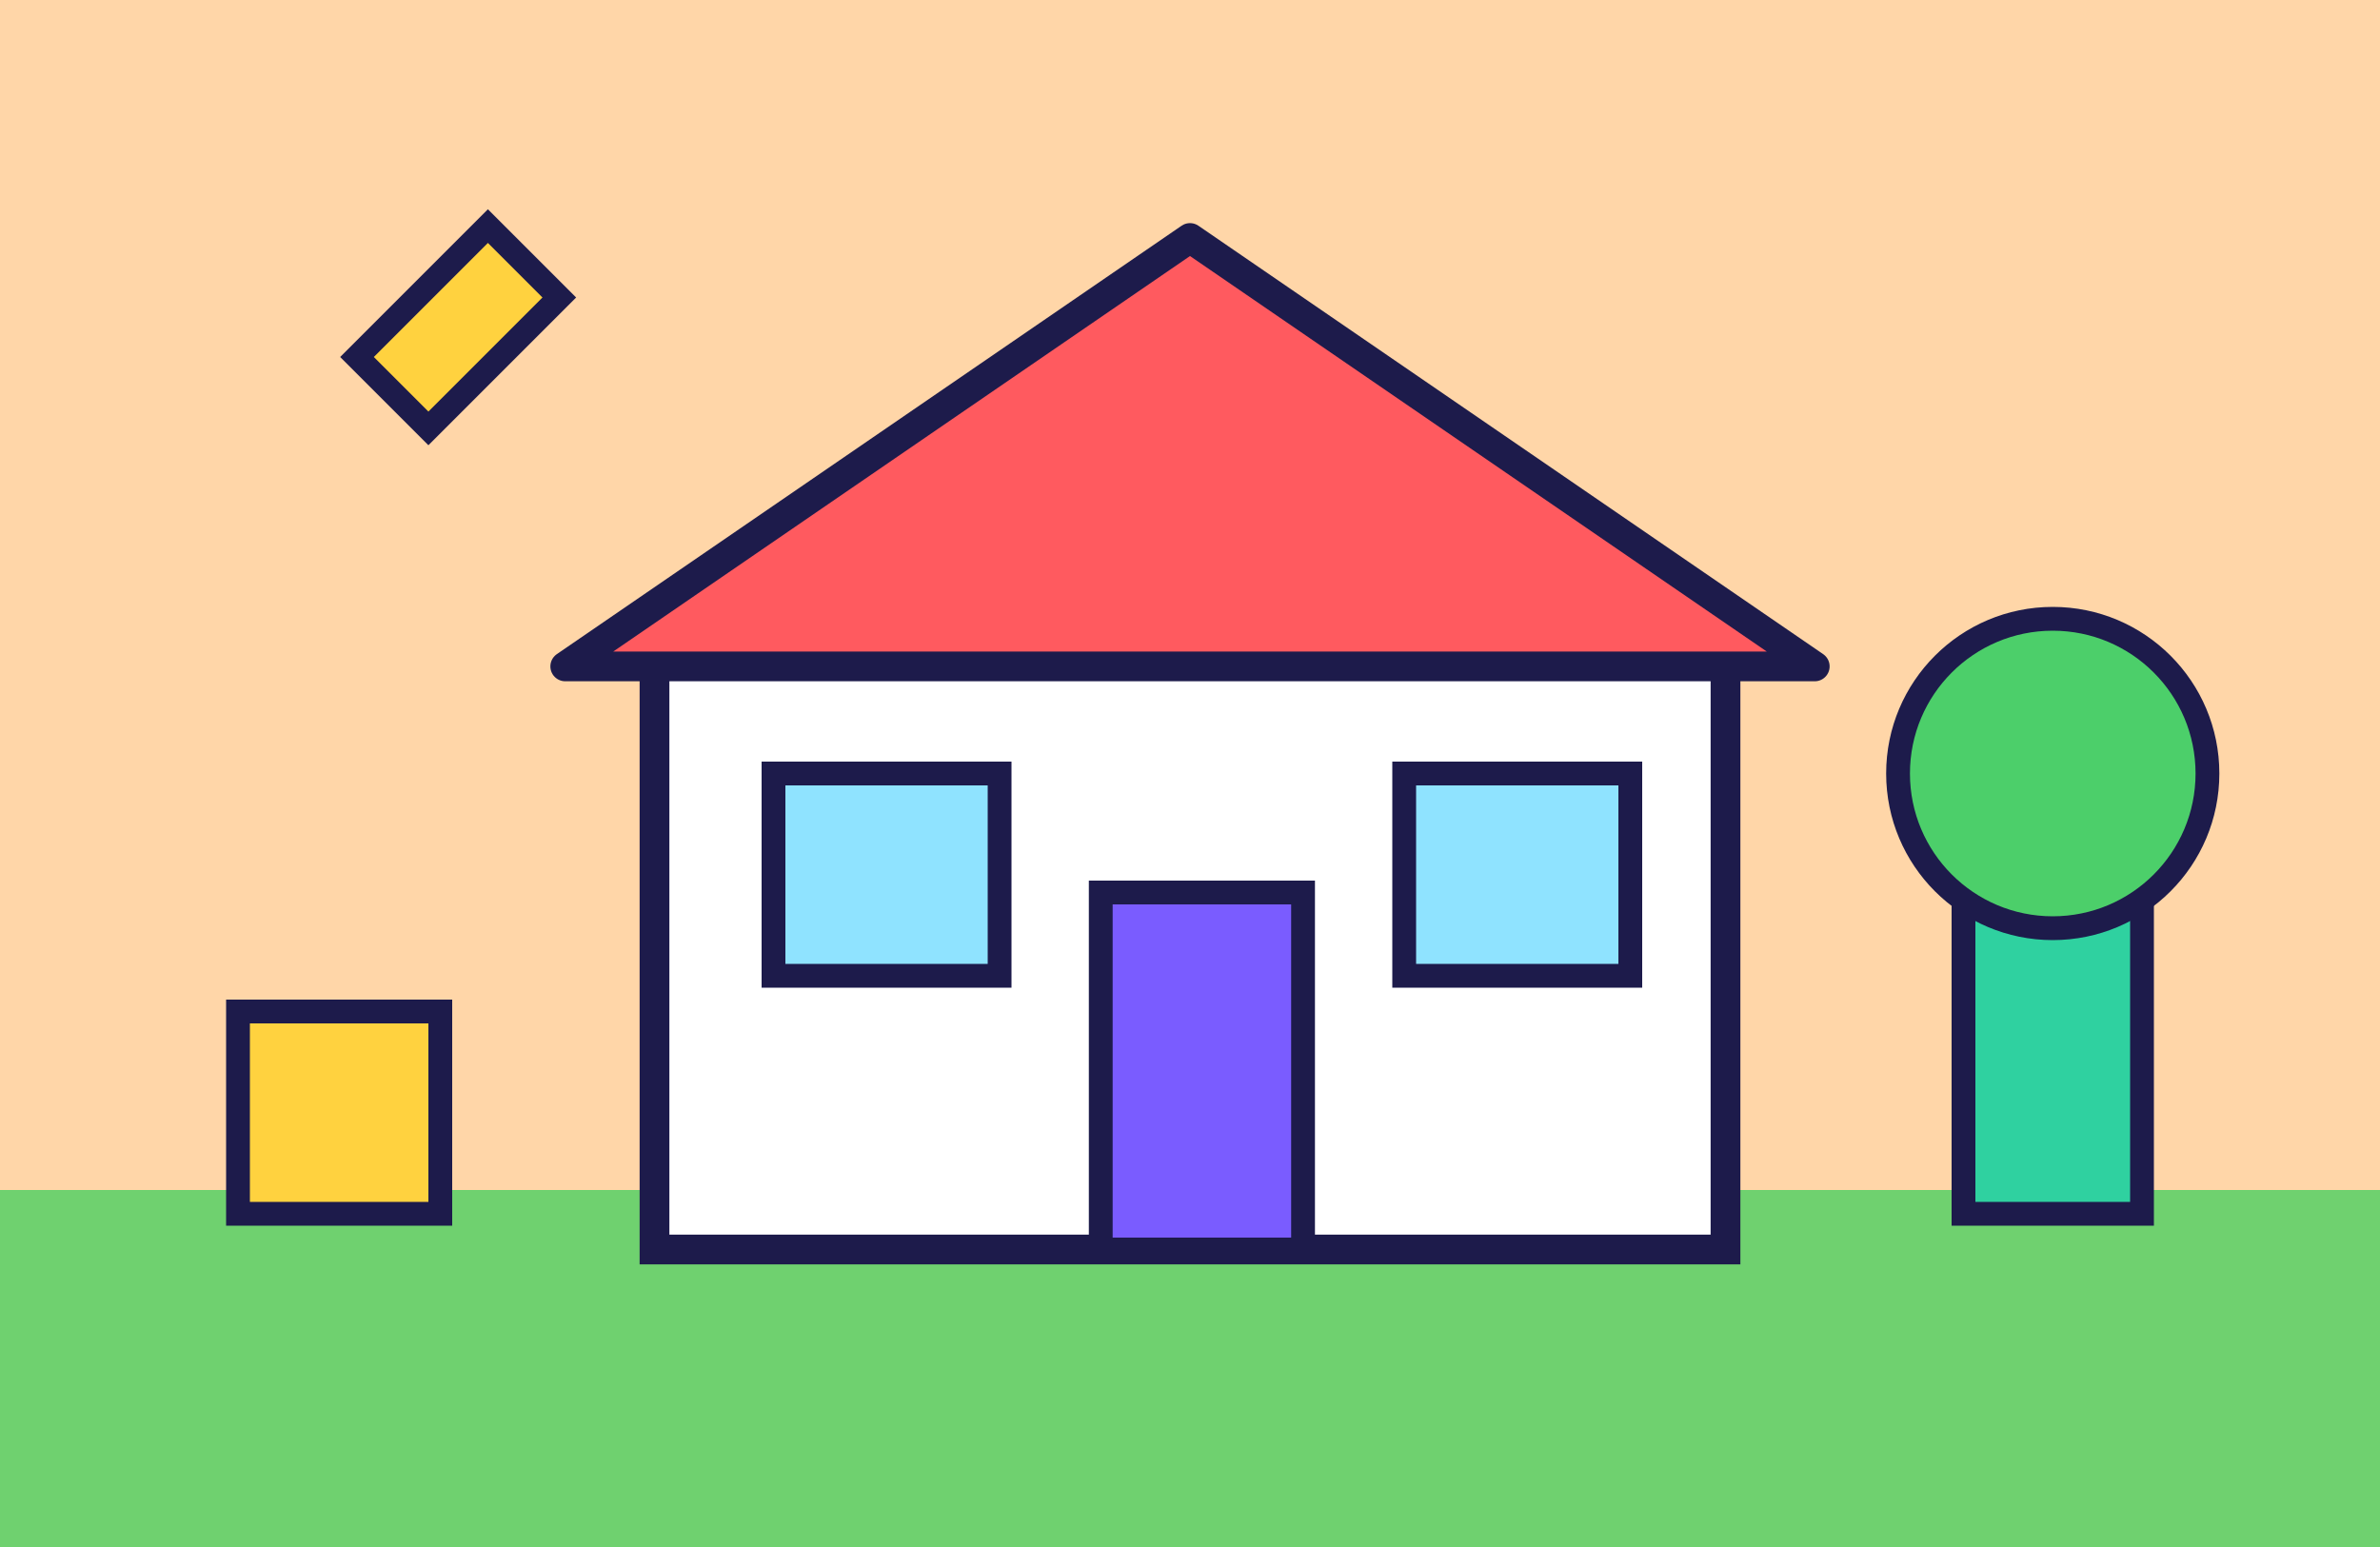
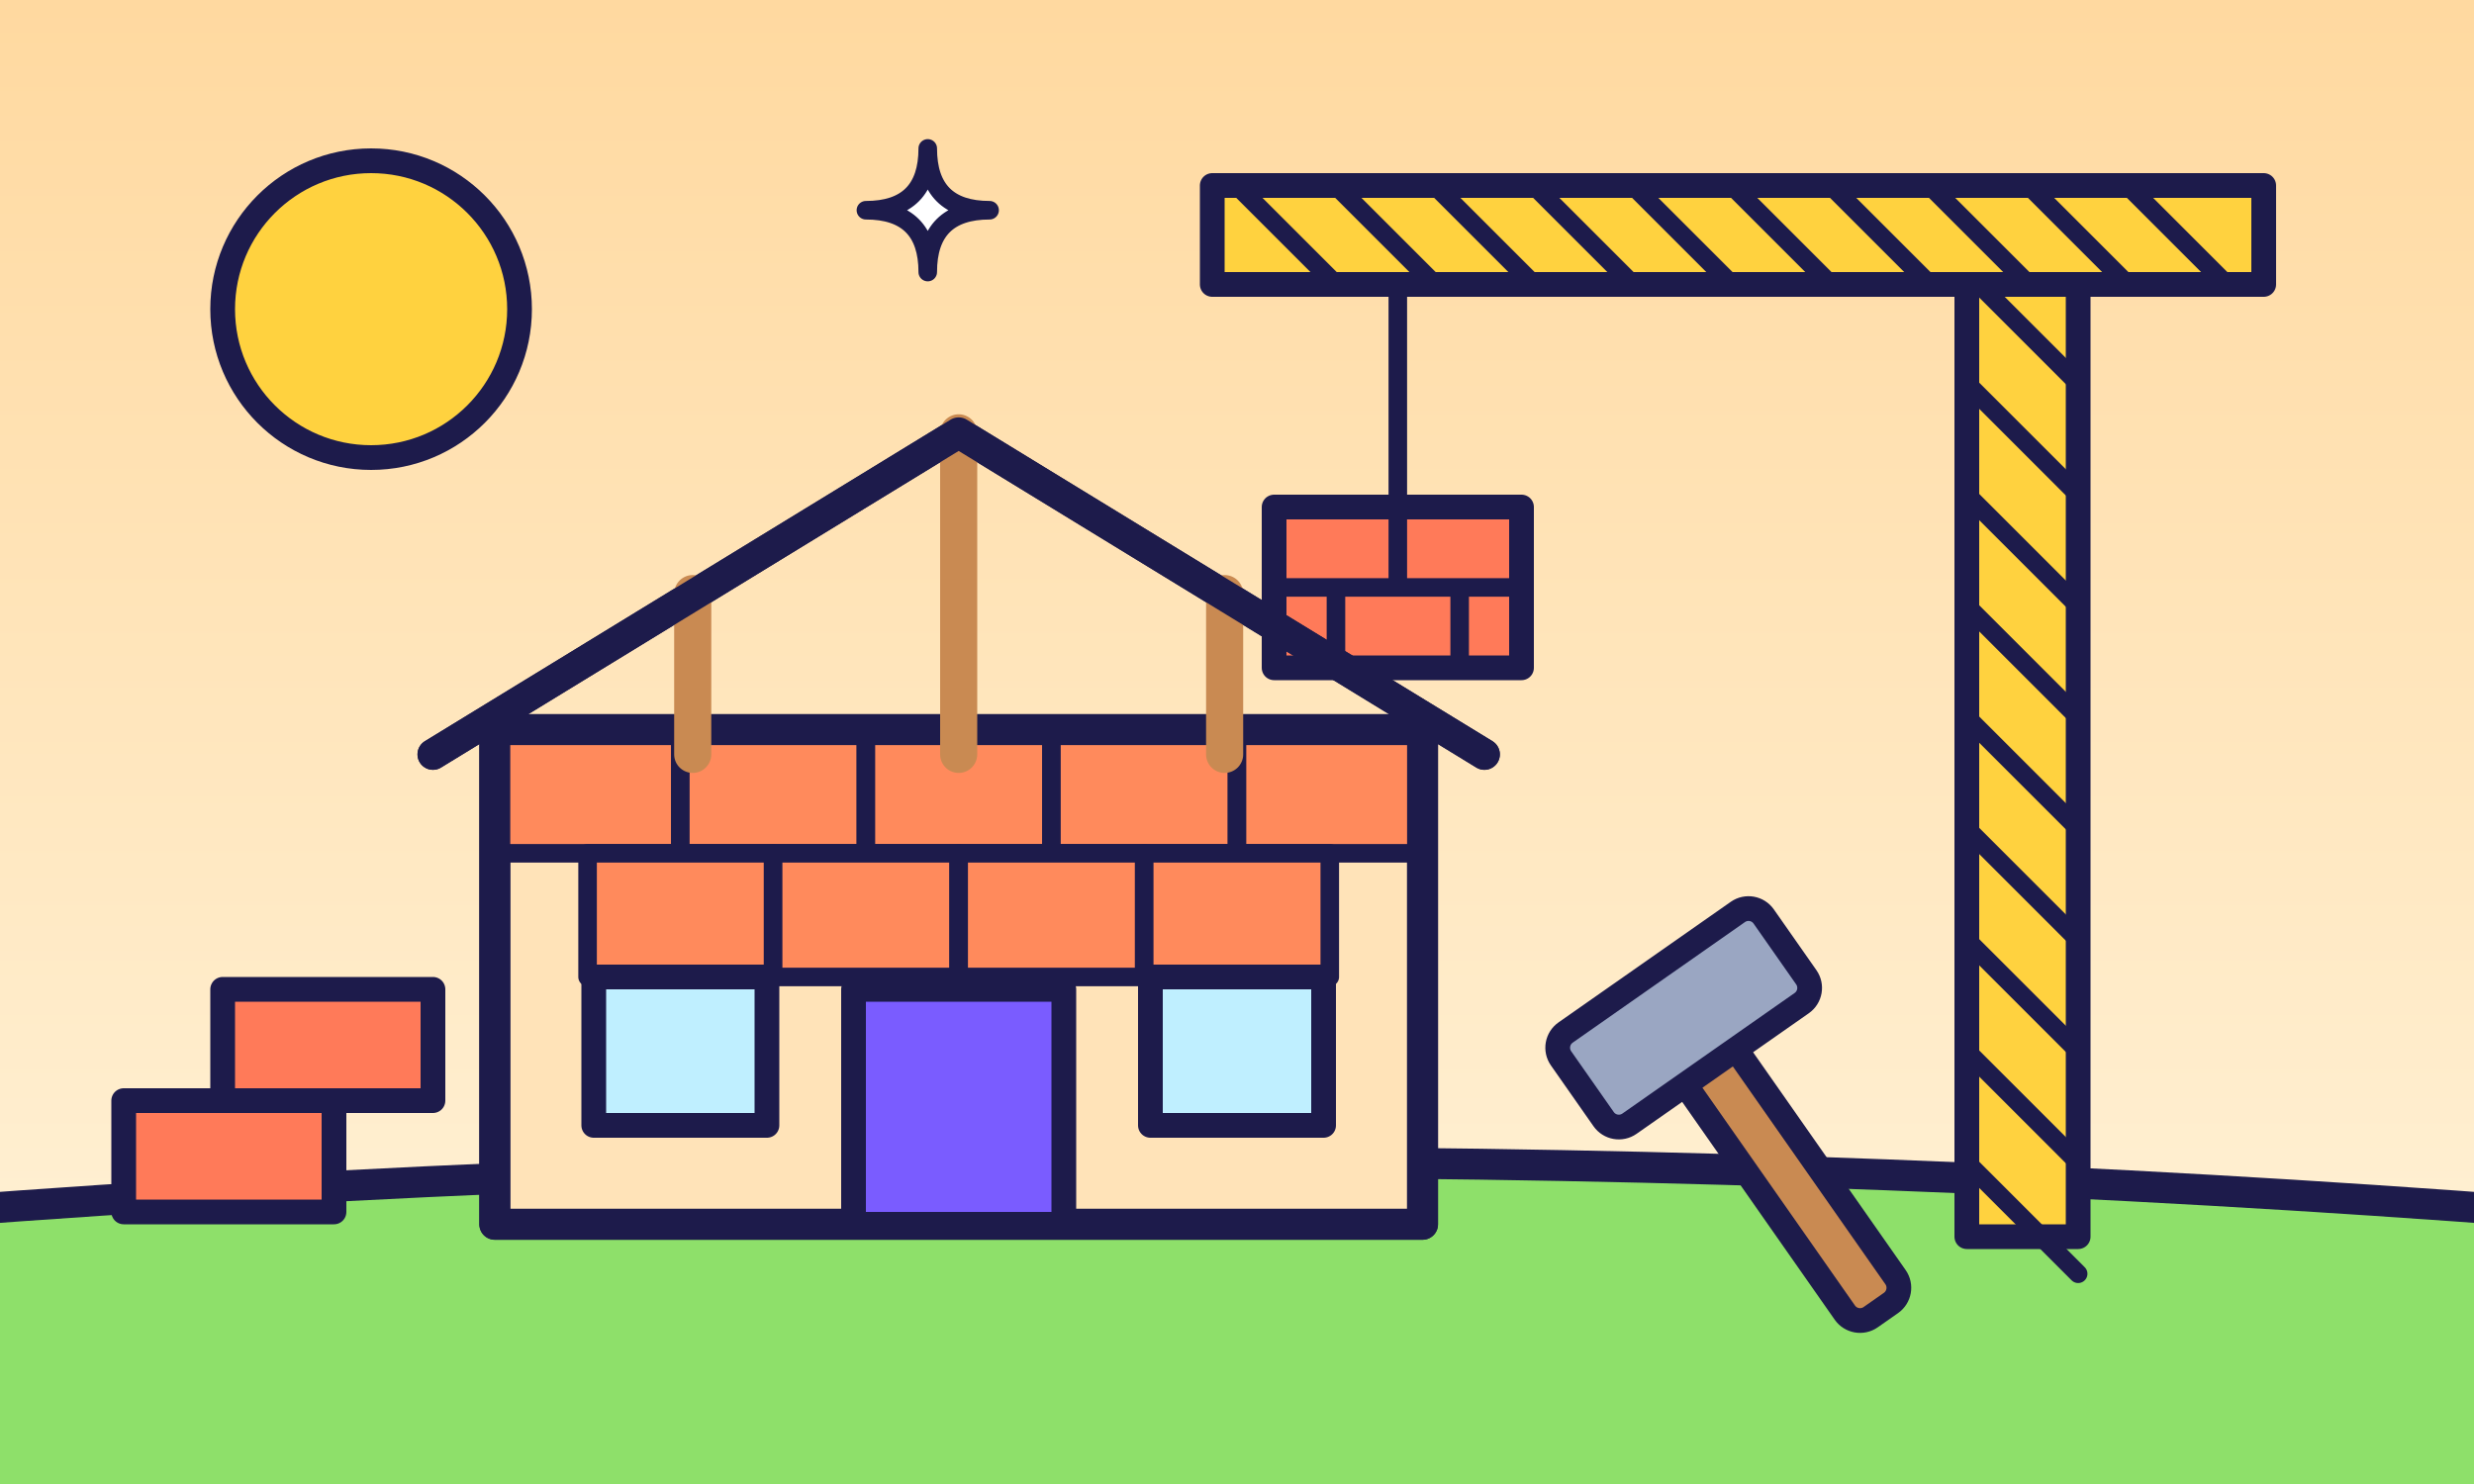
- <svg xmlns="http://www.w3.org/2000/svg" viewBox="0 0 400 260">
-   <rect width="400" height="260" fill="#ffd6a8" />
-   <rect y="200" width="400" height="60" fill="#6fd16f" />
-   <rect x="110" y="110" width="180" height="100" fill="#fff" stroke="#1d1b4b" stroke-width="5" />
-   <polygon points="95,112 200,40 305,112" fill="#ff5a5f" stroke="#1d1b4b" stroke-width="5" stroke-linejoin="round" />
-   <rect x="185" y="150" width="34" height="60" fill="#7a5cff" stroke="#1d1b4b" stroke-width="4" />
-   <rect x="130" y="130" width="38" height="34" fill="#8fe3ff" stroke="#1d1b4b" stroke-width="4" />
-   <rect x="236" y="130" width="38" height="34" fill="#8fe3ff" stroke="#1d1b4b" stroke-width="4" />
-   <g stroke="#1d1b4b" stroke-width="4">
-     <rect x="40" y="170" width="34" height="34" fill="#ffd23f" />
-     <rect x="330" y="150" width="30" height="54" fill="#2fd1a0" />
+ <svg xmlns="http://www.w3.org/2000/svg" viewBox="0 0 400 240" role="img" aria-label="בית בבנייה ומנוף">
+   <defs>
+     <linearGradient id="bg" x1="0" y1="0" x2="0" y2="1">
+       <stop offset="0" stop-color="#ffd9a0" />
+       <stop offset="1" stop-color="#fff4dc" />
+     </linearGradient>
+   </defs>
+   <g stroke-linejoin="round" stroke-linecap="round">
+     <rect width="400" height="240" fill="url(#bg)" />
+     <circle cx="60" cy="50" r="24" fill="#ffd23f" stroke="#1d1b4b" stroke-width="4" />
+     <path d="M-10 196Q200 180 410 196V250H-10Z" fill="#8ee06a" stroke="#1d1b4b" stroke-width="5" />
+     <rect x="318" y="40" width="18" height="160" fill="#ffd23f" stroke="#1d1b4b" stroke-width="4" />
+     <path d="M318 44L336 62" stroke="#1d1b4b" stroke-width="3" />
+     <path d="M318 62L336 80" stroke="#1d1b4b" stroke-width="3" />
+     <path d="M318 80L336 98" stroke="#1d1b4b" stroke-width="3" />
+     <path d="M318 98L336 116" stroke="#1d1b4b" stroke-width="3" />
+     <path d="M318 116L336 134" stroke="#1d1b4b" stroke-width="3" />
+     <path d="M318 134L336 152" stroke="#1d1b4b" stroke-width="3" />
+     <path d="M318 152L336 170" stroke="#1d1b4b" stroke-width="3" />
+     <path d="M318 170L336 188" stroke="#1d1b4b" stroke-width="3" />
+     <path d="M318 188L336 206" stroke="#1d1b4b" stroke-width="3" />
+     <rect x="196" y="30" width="170" height="16" fill="#ffd23f" stroke="#1d1b4b" stroke-width="4" />
+     <path d="M200 30L216 46" stroke="#1d1b4b" stroke-width="3" />
+     <path d="M216 30L232 46" stroke="#1d1b4b" stroke-width="3" />
+     <path d="M232 30L248 46" stroke="#1d1b4b" stroke-width="3" />
+     <path d="M248 30L264 46" stroke="#1d1b4b" stroke-width="3" />
+     <path d="M264 30L280 46" stroke="#1d1b4b" stroke-width="3" />
+     <path d="M280 30L296 46" stroke="#1d1b4b" stroke-width="3" />
+     <path d="M296 30L312 46" stroke="#1d1b4b" stroke-width="3" />
+     <path d="M312 30L328 46" stroke="#1d1b4b" stroke-width="3" />
+     <path d="M328 30L344 46" stroke="#1d1b4b" stroke-width="3" />
+     <path d="M344 30L360 46" stroke="#1d1b4b" stroke-width="3" />
+     <rect x="328" y="200" width="40" height="0" />
+     <path d="M226 46V82" stroke="#1d1b4b" stroke-width="3" />
+     <rect x="206" y="82" width="40" height="26" fill="#ff7a59" stroke="#1d1b4b" stroke-width="4" />
+     <path d="M206 95H246M226 82V95M216 95V108M236 95V108" stroke="#1d1b4b" stroke-width="3" />
+     <rect x="80" y="118" width="150" height="80" fill="#ffe3b8" stroke="#1d1b4b" stroke-width="5" />
+     <rect x="80" y="118" width="30" height="20" fill="#ff8a5c" stroke="#1d1b4b" stroke-width="3" />
+     <rect x="110" y="118" width="30" height="20" fill="#ff8a5c" stroke="#1d1b4b" stroke-width="3" />
+     <rect x="140" y="118" width="30" height="20" fill="#ff8a5c" stroke="#1d1b4b" stroke-width="3" />
+     <rect x="170" y="118" width="30" height="20" fill="#ff8a5c" stroke="#1d1b4b" stroke-width="3" />
+     <rect x="200" y="118" width="30" height="20" fill="#ff8a5c" stroke="#1d1b4b" stroke-width="3" />
+     <rect x="95" y="138" width="30" height="20" fill="#ff8a5c" stroke="#1d1b4b" stroke-width="3" />
+     <rect x="125" y="138" width="30" height="20" fill="#ff8a5c" stroke="#1d1b4b" stroke-width="3" />
+     <rect x="155" y="138" width="30" height="20" fill="#ff8a5c" stroke="#1d1b4b" stroke-width="3" />
+     <rect x="185" y="138" width="30" height="20" fill="#ff8a5c" stroke="#1d1b4b" stroke-width="3" />
+     <rect x="80" y="118" width="150" height="80" fill="none" stroke="#1d1b4b" stroke-width="5" />
+     <path d="M70 122L155 70L240 122" fill="none" stroke="#1d1b4b" stroke-width="5" />
+     <path d="M155 70V122M112 96V122M198 96V122" stroke="#c98a52" stroke-width="6" />
+     <path d="M70 122L155 70L240 122" fill="none" stroke="#1d1b4b" stroke-width="5" />
+     <rect x="138" y="160" width="34" height="38" fill="#7a5cff" stroke="#1d1b4b" stroke-width="4" />
+     <rect x="96" y="158" width="28" height="24" fill="#bfefff" stroke="#1d1b4b" stroke-width="4" />
+     <rect x="186" y="158" width="28" height="24" fill="#bfefff" stroke="#1d1b4b" stroke-width="4" />
+     <g transform="rotate(-35 290 190)">
+       <rect x="284" y="160" width="10" height="56" rx="3" fill="#c98a52" stroke="#1d1b4b" stroke-width="4" />
+       <rect x="270" y="150" width="40" height="18" rx="3" fill="#9aa6c2" stroke="#1d1b4b" stroke-width="4" />
+     </g>
+     <rect x="20" y="178" width="34" height="18" fill="#ff7a59" stroke="#1d1b4b" stroke-width="4" />
+     <rect x="36" y="160" width="34" height="18" fill="#ff7a59" stroke="#1d1b4b" stroke-width="4" />
+     <path d="M150 24Q150 34 160 34Q150 34 150 44Q150 34 140 34Q150 34 150 24Z" fill="#fff" stroke="#1d1b4b" stroke-width="3" stroke-linejoin="round" />
  </g>
-   <circle cx="345" cy="130" r="26" fill="#4ccf6a" stroke="#1d1b4b" stroke-width="4" />
-   <path d="M60 60 l22 -22 l12 12 l-22 22 z" fill="#ffd23f" stroke="#1d1b4b" stroke-width="4" />
</svg>
